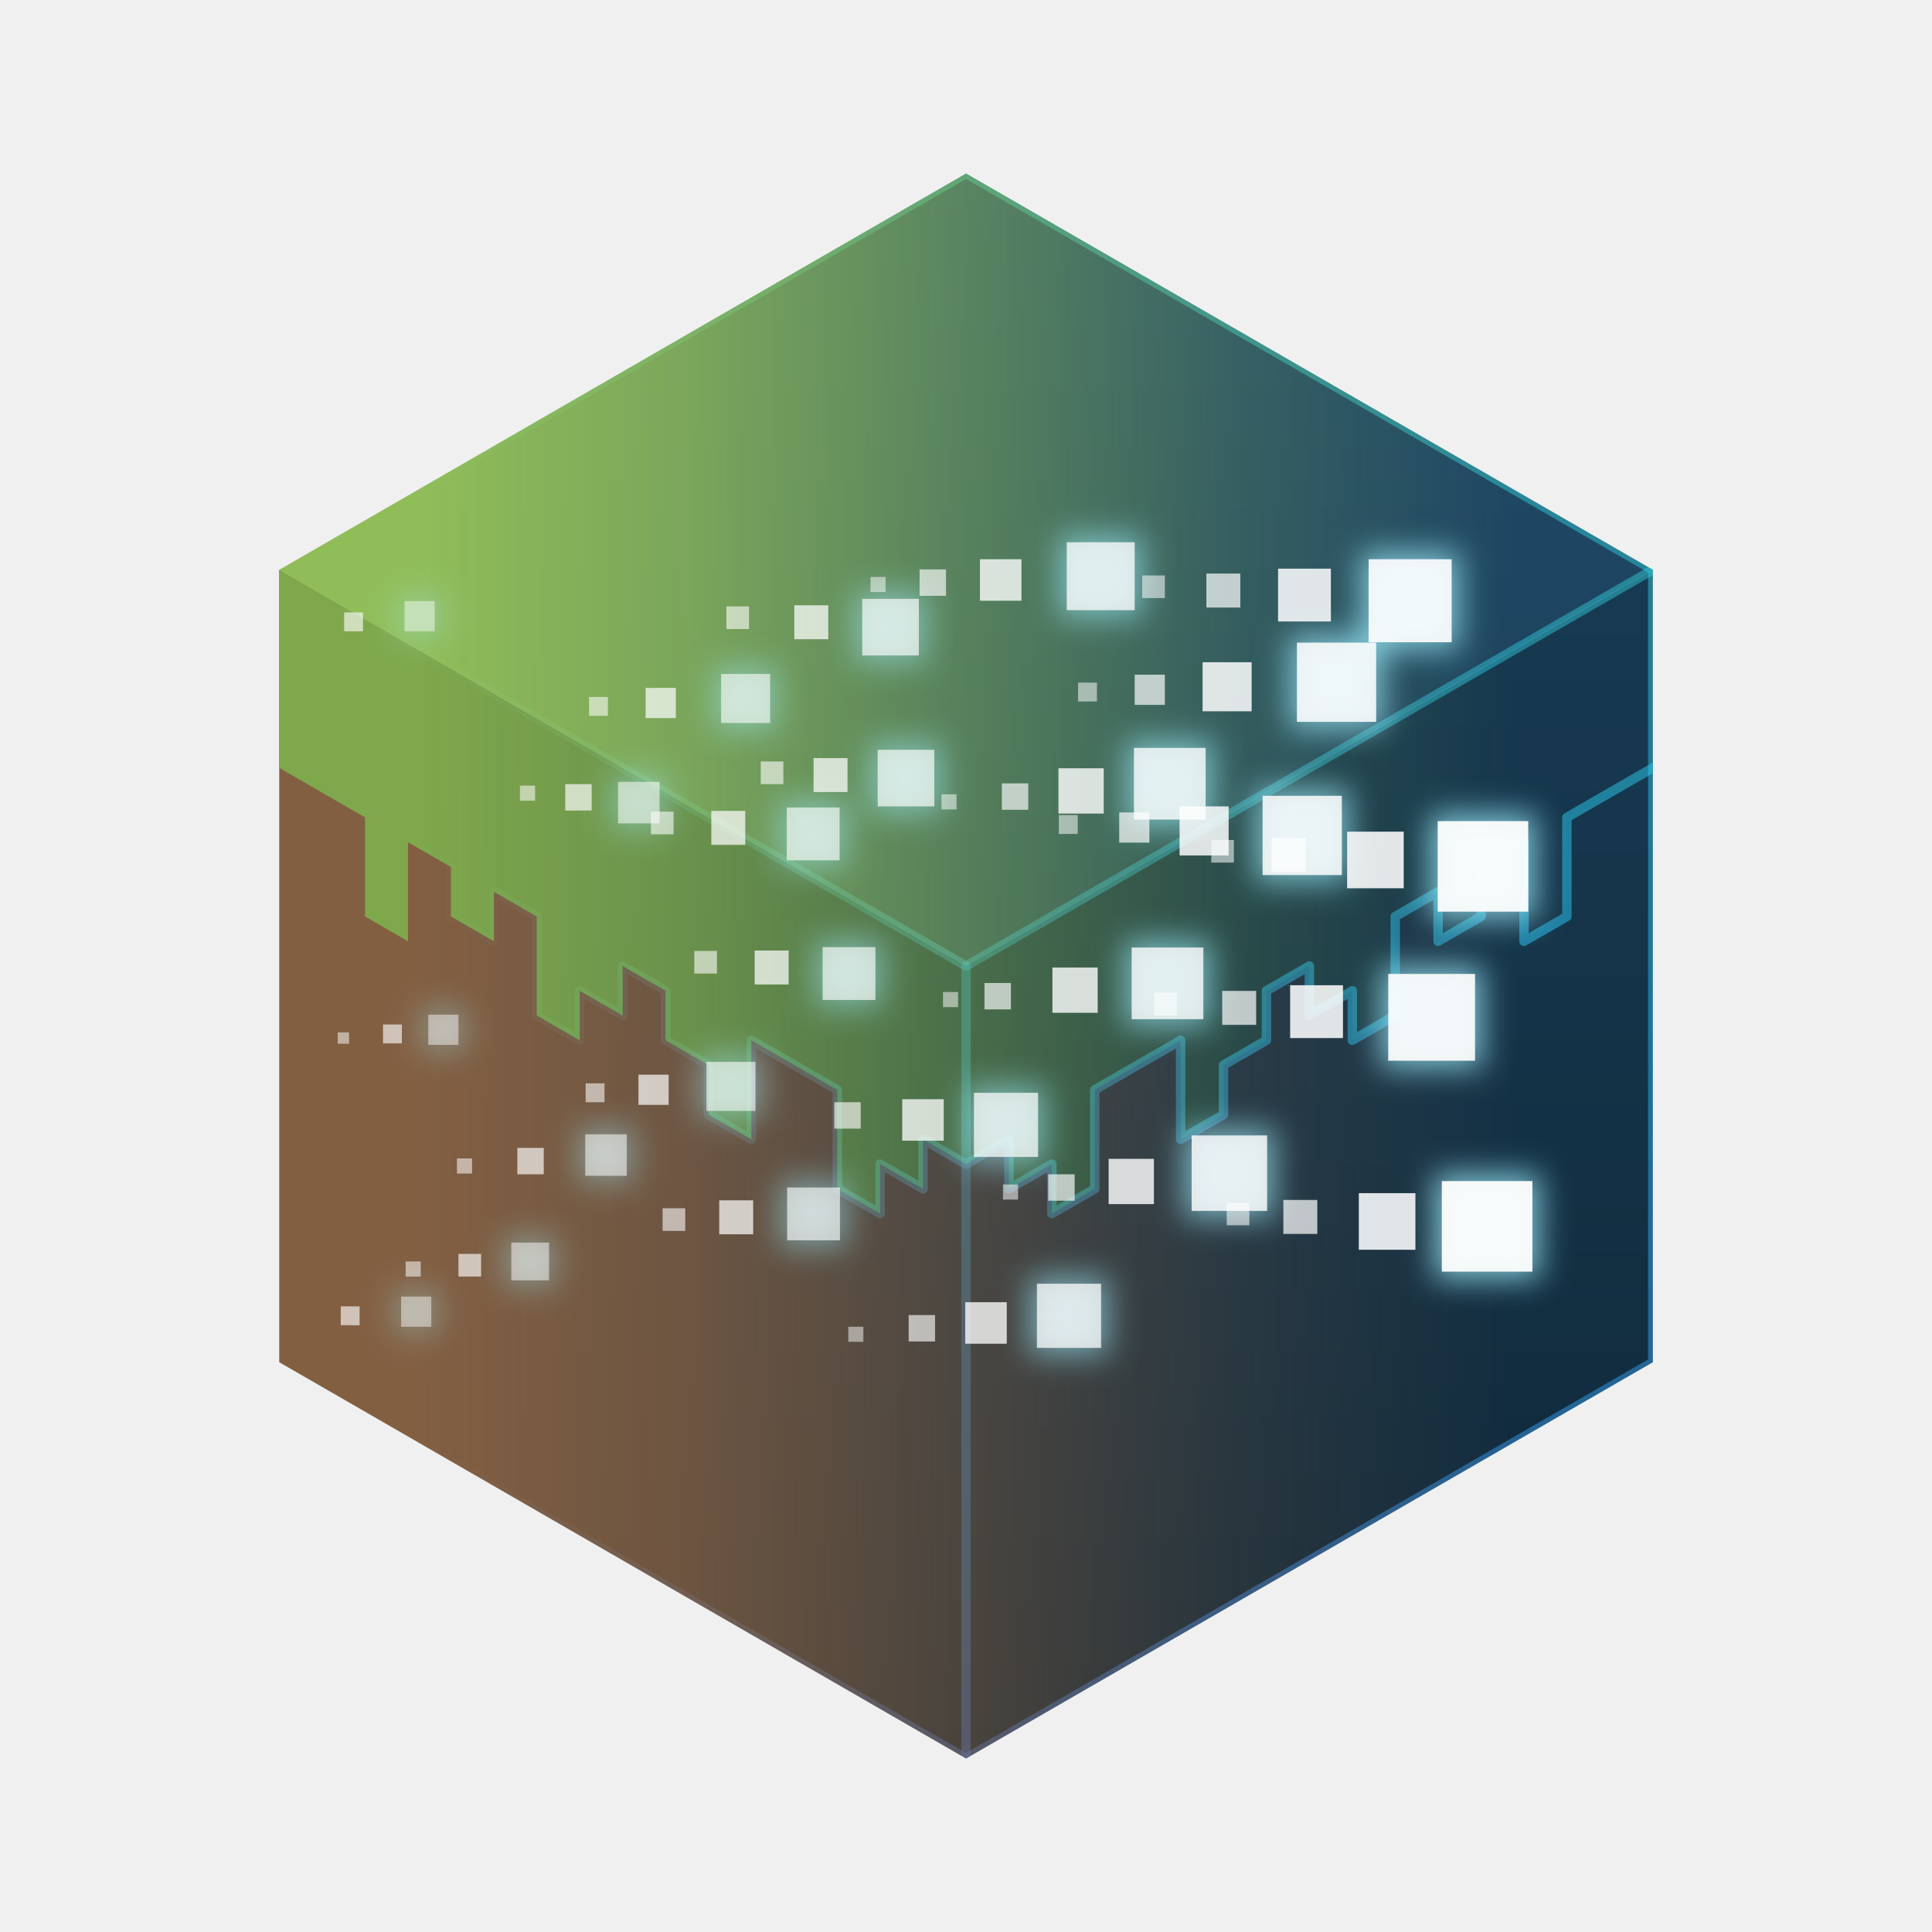
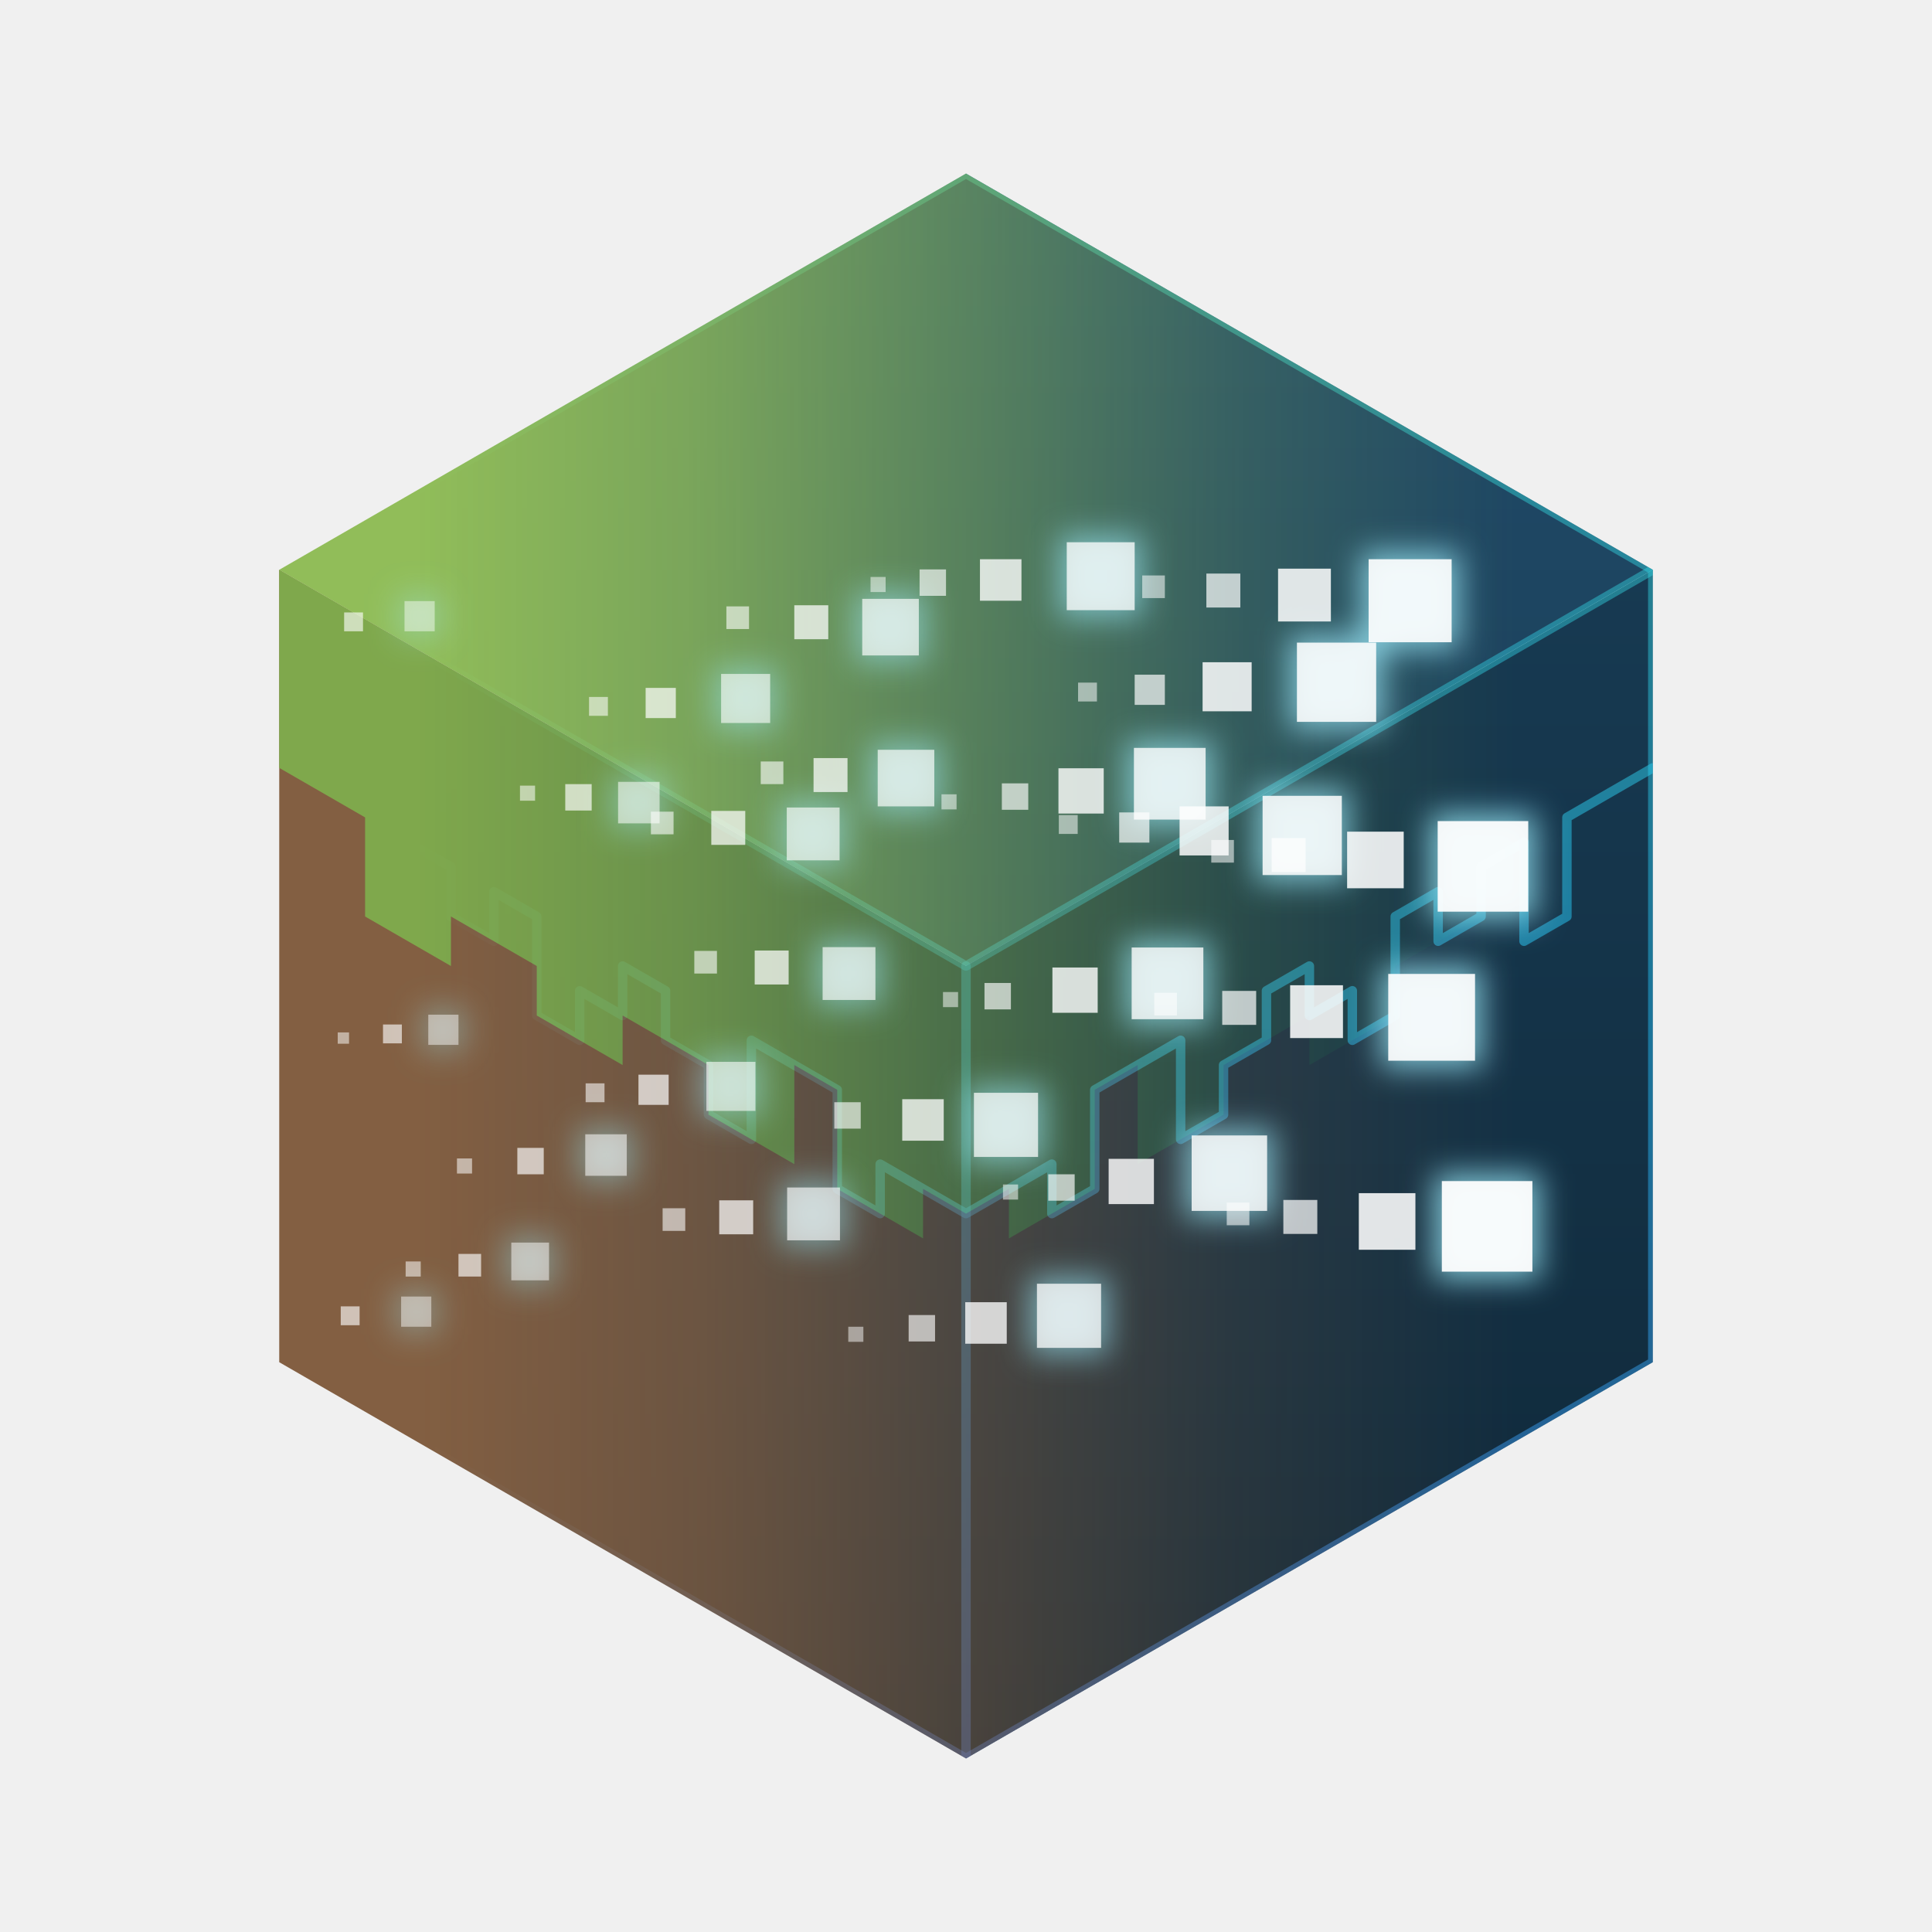
<svg xmlns="http://www.w3.org/2000/svg" viewBox="0 0 512 512" width="512" height="512">
  <defs>
    <pattern id="grain-top" width="16" height="16" patternUnits="userSpaceOnUse" patternTransform="matrix(11.375 6.5625 -11.375 6.5625 256.0 46.0)">
      <path fill="#ffffff" fill-opacity="0.07" d="        M256.000 46.000l11.375 6.562 l-11.375 6.562l-11.375 -6.562z         M278.750 59.125l11.375 6.562 l-11.375 6.562l-11.375 -6.562z         M301.500 72.250l11.375 6.562 l-11.375 6.562l-11.375 -6.562z         M358.375 105.062l11.375 6.562 l-11.375 6.562l-11.375 -6.562z         M381.125 118.188l11.375 6.562 l-11.375 6.562l-11.375 -6.562z         M312.875 91.938l11.375 6.562 l-11.375 6.562l-11.375 -6.562z         M312.875 105.062l11.375 6.562 l-11.375 6.562l-11.375 -6.562z         M324.250 111.625l11.375 6.562 l-11.375 6.562l-11.375 -6.562z         M347.000 124.750l11.375 6.562 l-11.375 6.562l-11.375 -6.562z         M358.375 131.312l11.375 6.562 l-11.375 6.562l-11.375 -6.562z         M403.875 157.562l11.375 6.562 l-11.375 6.562l-11.375 -6.562z         M244.625 78.812l11.375 6.562 l-11.375 6.562l-11.375 -6.562z         M290.125 105.062l11.375 6.562 l-11.375 6.562l-11.375 -6.562z         M347.000 151.000l11.375 6.562 l-11.375 6.562l-11.375 -6.562z         M381.125 170.688l11.375 6.562 l-11.375 6.562l-11.375 -6.562z         M290.125 131.312l11.375 6.562 l-11.375 6.562l-11.375 -6.562z         M233.250 111.625l11.375 6.562 l-11.375 6.562l-11.375 -6.562z         M278.750 137.875l11.375 6.562 l-11.375 6.562l-11.375 -6.562z         M290.125 144.438l11.375 6.562 l-11.375 6.562l-11.375 -6.562z         M324.250 164.125l11.375 6.562 l-11.375 6.562l-11.375 -6.562z         M176.375 91.938l11.375 6.562 l-11.375 6.562l-11.375 -6.562z         M199.125 105.062l11.375 6.562 l-11.375 6.562l-11.375 -6.562z         M267.375 144.438l11.375 6.562 l-11.375 6.562l-11.375 -6.562z         M290.125 157.562l11.375 6.562 l-11.375 6.562l-11.375 -6.562z         M187.750 111.625l11.375 6.562 l-11.375 6.562l-11.375 -6.562z         M199.125 118.188l11.375 6.562 l-11.375 6.562l-11.375 -6.562z         M210.500 124.750l11.375 6.562 l-11.375 6.562l-11.375 -6.562z         M324.250 190.375l11.375 6.562 l-11.375 6.562l-11.375 -6.562z         M312.875 196.938l11.375 6.562 l-11.375 6.562l-11.375 -6.562z         M153.625 118.188l11.375 6.562 l-11.375 6.562l-11.375 -6.562z         M176.375 131.312l11.375 6.562 l-11.375 6.562l-11.375 -6.562z         M210.500 151.000l11.375 6.562 l-11.375 6.562l-11.375 -6.562z         M221.875 157.562l11.375 6.562 l-11.375 6.562l-11.375 -6.562z         M312.875 210.062l11.375 6.562 l-11.375 6.562l-11.375 -6.562z         M210.500 164.125l11.375 6.562 l-11.375 6.562l-11.375 -6.562z         M301.500 216.625l11.375 6.562 l-11.375 6.562l-11.375 -6.562z         M130.875 131.312l11.375 6.562 l-11.375 6.562l-11.375 -6.562z         M153.625 144.438l11.375 6.562 l-11.375 6.562l-11.375 -6.562z         M210.500 177.250l11.375 6.562 l-11.375 6.562l-11.375 -6.562z         M221.875 210.062l11.375 6.562 l-11.375 6.562l-11.375 -6.562z         M85.375 144.438l11.375 6.562 l-11.375 6.562l-11.375 -6.562z         M153.625 183.812l11.375 6.562 l-11.375 6.562l-11.375 -6.562z" />
      <path fill="#000000" fill-opacity="0.05" d="        M324.250 85.375l11.375 6.562 l-11.375 6.562l-11.375 -6.562z         M256.000 59.125l11.375 6.562 l-11.375 6.562l-11.375 -6.562z         M267.375 65.688l11.375 6.562 l-11.375 6.562l-11.375 -6.562z         M335.625 105.062l11.375 6.562 l-11.375 6.562l-11.375 -6.562z         M369.750 124.750l11.375 6.562 l-11.375 6.562l-11.375 -6.562z         M392.500 137.875l11.375 6.562 l-11.375 6.562l-11.375 -6.562z         M244.625 65.688l11.375 6.562 l-11.375 6.562l-11.375 -6.562z         M290.125 91.938l11.375 6.562 l-11.375 6.562l-11.375 -6.562z         M301.500 111.625l11.375 6.562 l-11.375 6.562l-11.375 -6.562z         M210.500 72.250l11.375 6.562 l-11.375 6.562l-11.375 -6.562z         M244.625 91.938l11.375 6.562 l-11.375 6.562l-11.375 -6.562z         M267.375 105.062l11.375 6.562 l-11.375 6.562l-11.375 -6.562z         M312.875 131.312l11.375 6.562 l-11.375 6.562l-11.375 -6.562z         M324.250 137.875l11.375 6.562 l-11.375 6.562l-11.375 -6.562z         M244.625 105.062l11.375 6.562 l-11.375 6.562l-11.375 -6.562z         M335.625 157.562l11.375 6.562 l-11.375 6.562l-11.375 -6.562z         M187.750 85.375l11.375 6.562 l-11.375 6.562l-11.375 -6.562z         M210.500 98.500l11.375 6.562 l-11.375 6.562l-11.375 -6.562z         M221.875 105.062l11.375 6.562 l-11.375 6.562l-11.375 -6.562z         M347.000 177.250l11.375 6.562 l-11.375 6.562l-11.375 -6.562z         M233.250 124.750l11.375 6.562 l-11.375 6.562l-11.375 -6.562z         M312.875 170.688l11.375 6.562 l-11.375 6.562l-11.375 -6.562z         M233.250 137.875l11.375 6.562 l-11.375 6.562l-11.375 -6.562z         M165.000 111.625l11.375 6.562 l-11.375 6.562l-11.375 -6.562z         M176.375 118.188l11.375 6.562 l-11.375 6.562l-11.375 -6.562z         M221.875 144.438l11.375 6.562 l-11.375 6.562l-11.375 -6.562z         M199.125 144.438l11.375 6.562 l-11.375 6.562l-11.375 -6.562z         M244.625 170.688l11.375 6.562 l-11.375 6.562l-11.375 -6.562z         M267.375 183.812l11.375 6.562 l-11.375 6.562l-11.375 -6.562z         M165.000 137.875l11.375 6.562 l-11.375 6.562l-11.375 -6.562z         M233.250 177.250l11.375 6.562 l-11.375 6.562l-11.375 -6.562z         M278.750 203.500l11.375 6.562 l-11.375 6.562l-11.375 -6.562z         M130.875 144.438l11.375 6.562 l-11.375 6.562l-11.375 -6.562z         M153.625 157.562l11.375 6.562 l-11.375 6.562l-11.375 -6.562z         M210.500 190.375l11.375 6.562 l-11.375 6.562l-11.375 -6.562z         M233.250 203.500l11.375 6.562 l-11.375 6.562l-11.375 -6.562z         M96.750 137.875l11.375 6.562 l-11.375 6.562l-11.375 -6.562z         M119.500 151.000l11.375 6.562 l-11.375 6.562l-11.375 -6.562z         M142.250 164.125l11.375 6.562 l-11.375 6.562l-11.375 -6.562z         M119.500 164.125l11.375 6.562 l-11.375 6.562l-11.375 -6.562z         M233.250 229.750l11.375 6.562 l-11.375 6.562l-11.375 -6.562z         M256.000 242.875l11.375 6.562 l-11.375 6.562l-11.375 -6.562z" />
    </pattern>
    <pattern id="grain-side-left" width="16" height="16" patternUnits="userSpaceOnUse" patternTransform="matrix(11.375 6.5625 0 13.125 74.0 151.0)">
      <path fill="#ffffff" fill-opacity="0.07" d="        M233.250 308.500l11.375 6.562 l0.000 13.125l-11.375 -6.562z         M119.500 256.000l11.375 6.562 l0.000 13.125l-11.375 -6.562z         M233.250 334.750l11.375 6.562 l0.000 13.125l-11.375 -6.562z         M96.750 269.125l11.375 6.562 l0.000 13.125l-11.375 -6.562z         M142.250 295.375l11.375 6.562 l0.000 13.125l-11.375 -6.562z         M221.875 354.438l11.375 6.562 l0.000 13.125l-11.375 -6.562z         M85.375 288.812l11.375 6.562 l0.000 13.125l-11.375 -6.562z         M199.125 367.562l11.375 6.562 l0.000 13.125l-11.375 -6.562z         M85.375 315.062l11.375 6.562 l0.000 13.125l-11.375 -6.562z         M108.125 328.188l11.375 6.562 l0.000 13.125l-11.375 -6.562z         M85.375 328.188l11.375 6.562 l0.000 13.125l-11.375 -6.562z         M130.875 354.438l11.375 6.562 l0.000 13.125l-11.375 -6.562z         M233.250 413.500l11.375 6.562 l0.000 13.125l-11.375 -6.562z         M176.375 393.812l11.375 6.562 l0.000 13.125l-11.375 -6.562z         M233.250 426.625l11.375 6.562 l0.000 13.125l-11.375 -6.562z         M153.625 393.812l11.375 6.562 l0.000 13.125l-11.375 -6.562z         M233.250 439.750l11.375 6.562 l0.000 13.125l-11.375 -6.562z" />
      <path fill="#000000" fill-opacity="0.05" d="        M210.500 282.250l11.375 6.562 l0.000 13.125l-11.375 -6.562z         M165.000 269.125l11.375 6.562 l0.000 13.125l-11.375 -6.562z         M244.625 315.062l11.375 6.562 l0.000 13.125l-11.375 -6.562z         M153.625 275.688l11.375 6.562 l0.000 13.125l-11.375 -6.562z         M233.250 321.625l11.375 6.562 l0.000 13.125l-11.375 -6.562z         M96.750 256.000l11.375 6.562 l0.000 13.125l-11.375 -6.562z         M142.250 282.250l11.375 6.562 l0.000 13.125l-11.375 -6.562z         M165.000 295.375l11.375 6.562 l0.000 13.125l-11.375 -6.562z         M199.125 315.062l11.375 6.562 l0.000 13.125l-11.375 -6.562z         M85.375 262.562l11.375 6.562 l0.000 13.125l-11.375 -6.562z         M108.125 288.812l11.375 6.562 l0.000 13.125l-11.375 -6.562z         M165.000 321.625l11.375 6.562 l0.000 13.125l-11.375 -6.562z         M165.000 334.750l11.375 6.562 l0.000 13.125l-11.375 -6.562z         M187.750 347.875l11.375 6.562 l0.000 13.125l-11.375 -6.562z         M244.625 380.688l11.375 6.562 l0.000 13.125l-11.375 -6.562z         M187.750 361.000l11.375 6.562 l0.000 13.125l-11.375 -6.562z         M244.625 393.812l11.375 6.562 l0.000 13.125l-11.375 -6.562z         M119.500 334.750l11.375 6.562 l0.000 13.125l-11.375 -6.562z         M244.625 406.938l11.375 6.562 l0.000 13.125l-11.375 -6.562z         M96.750 334.750l11.375 6.562 l0.000 13.125l-11.375 -6.562z         M142.250 361.000l11.375 6.562 l0.000 13.125l-11.375 -6.562z         M153.625 367.562l11.375 6.562 l0.000 13.125l-11.375 -6.562z         M108.125 354.438l11.375 6.562 l0.000 13.125l-11.375 -6.562z         M130.875 367.562l11.375 6.562 l0.000 13.125l-11.375 -6.562z         M96.750 361.000l11.375 6.562 l0.000 13.125l-11.375 -6.562z         M119.500 374.125l11.375 6.562 l0.000 13.125l-11.375 -6.562z         M130.875 380.688l11.375 6.562 l0.000 13.125l-11.375 -6.562z         M244.625 446.312l11.375 6.562 l0.000 13.125l-11.375 -6.562z" />
    </pattern>
    <pattern id="grain-side-right" width="16" height="16" patternUnits="userSpaceOnUse" patternTransform="matrix(-11.375 6.5625 -11.375 19.6875 438.0 151.0)">
      <path fill="#ffffff" fill-opacity="0.07" d="        M221.875 341.312l-11.375 6.562 l-11.375 19.688l11.375 -6.562z         M324.250 295.375l-11.375 6.562 l-11.375 19.688l11.375 -6.562z         M199.125 380.688l-11.375 6.562 l-11.375 19.688l11.375 -6.562z         M324.250 321.625l-11.375 6.562 l-11.375 19.688l11.375 -6.562z         M278.750 347.875l-11.375 6.562 l-11.375 19.688l11.375 -6.562z         M187.750 413.500l-11.375 6.562 l-11.375 19.688l11.375 -6.562z         M312.875 354.438l-11.375 6.562 l-11.375 19.688l11.375 -6.562z         M187.750 439.750l-11.375 6.562 l-11.375 19.688l11.375 -6.562z         M290.125 393.812l-11.375 6.562 l-11.375 19.688l11.375 -6.562z         M267.375 406.938l-11.375 6.562 l-11.375 19.688l11.375 -6.562z         M278.750 413.500l-11.375 6.562 l-11.375 19.688l11.375 -6.562z         M233.250 439.750l-11.375 6.562 l-11.375 19.688l11.375 -6.562z         M130.875 498.812l-11.375 6.562 l-11.375 19.688l11.375 -6.562z         M176.375 485.688l-11.375 6.562 l-11.375 19.688l11.375 -6.562z         M119.500 518.500l-11.375 6.562 l-11.375 19.688l11.375 -6.562z         M187.750 492.250l-11.375 6.562 l-11.375 19.688l11.375 -6.562z         M108.125 538.188l-11.375 6.562 l-11.375 19.688l11.375 -6.562z" />
    </pattern>
    <linearGradient id="tech-top" gradientUnits="userSpaceOnUse" x1="0" y1="46" x2="0" y2="256">
      <stop offset="0" stop-color="#224c6a" />
      <stop offset="1" stop-color="#193f59" />
    </linearGradient>
    <linearGradient id="tech-face" gradientUnits="userSpaceOnUse" x1="0" y1="151" x2="0" y2="466">
      <stop offset="0" stop-color="#173a52" />
      <stop offset="1" stop-color="#0f2737" />
    </linearGradient>
    <linearGradient id="wire-grad" gradientUnits="userSpaceOnUse" x1="0" y1="46" x2="0" y2="466">
      <stop offset="0" stop-color="#3ee0c6" />
      <stop offset="0.55" stop-color="#24c4ff" />
      <stop offset="1" stop-color="#4f8cff" />
    </linearGradient>
    <clipPath id="right-clip">
      <path d="M256,46 L438,151 L438,361 L256,466 Z" />
    </clipPath>
    <linearGradient id="bleed-to-right" gradientUnits="userSpaceOnUse" x1="256" y1="0" x2="401.6" y2="0">
      <stop offset="0" stop-color="#ffffff" stop-opacity="0.5" />
      <stop offset="0.5" stop-color="#ffffff" stop-opacity="0.2" />
      <stop offset="1" stop-color="#ffffff" stop-opacity="0" />
    </linearGradient>
    <linearGradient id="bleed-to-left" gradientUnits="userSpaceOnUse" x1="256" y1="0" x2="110.4" y2="0">
      <stop offset="0" stop-color="#ffffff" stop-opacity="0.5" />
      <stop offset="0.5" stop-color="#ffffff" stop-opacity="0.2" />
      <stop offset="1" stop-color="#ffffff" stop-opacity="0" />
    </linearGradient>
    <mask id="mask-bleed-to-right" maskUnits="userSpaceOnUse" x="0" y="0" width="512" height="512">
      <rect x="0" y="0" width="512" height="512" fill="url(#bleed-to-right)" />
    </mask>
    <mask id="mask-bleed-to-left" maskUnits="userSpaceOnUse" x="0" y="0" width="512" height="512">
      <rect x="0" y="0" width="512" height="512" fill="url(#bleed-to-left)" />
    </mask>
    <clipPath id="cube-clip">
      <path d="M256,46 L438,151 L438,361 L256,466 L74,361 L74,151 Z" />
    </clipPath>
    <filter id="sq-glow" x="-80%" y="-80%" width="260%" height="260%">
      <feGaussianBlur stdDeviation="4" />
    </filter>
  </defs>
  <polygon points="74,151 256,256 256,466 74,361" fill="#835f42" />
-   <polygon points="74.00,151.00 256.00,256.00 256.00,308.50 244.62,301.94 244.62,315.06 233.25,308.50 233.25,321.62 221.88,315.06 221.88,288.81 210.50,282.25 199.12,275.69 199.12,301.94 187.75,295.38 187.75,282.25 176.38,275.69 176.38,262.56 165.00,256.00 165.00,269.12 153.62,262.56 153.62,275.69 142.25,269.12 142.25,242.88 130.88,236.31 130.88,249.44 119.50,242.88 119.50,229.75 108.12,223.19 108.12,249.44 96.75,242.88 96.75,216.62 85.38,210.06 74.00,203.50" fill="#7fa84c" />
+   <polygon points="74.00,151.00 256.00,256.00 256.00,321.62 244.62,315.06 244.62,328.19 233.25,321.62 221.88,315.06 221.88,288.81 210.50,282.25 210.50,308.50 199.12,301.94 187.75,295.38 187.75,282.25 176.38,275.69 165.00,269.12 165.00,282.25 153.62,275.69 142.25,269.12 142.25,256.00 130.88,249.44 119.50,242.88 119.50,256.00 108.12,249.44 96.75,242.88 96.75,216.62 85.38,210.06 74.00,203.50" fill="#7fa84c" />
  <polygon points="74,151 256,256 256,466 74,361" fill="url(#grain-side-left)" />
  <polygon points="256,46 256,256 74,151" fill="#91bd59" />
  <polygon points="256,46 256,256 74,151" fill="url(#grain-top)" />
  <g clip-path="url(#right-clip)">
    <polygon points="256,46 438,151 256,256" fill="url(#tech-top)" />
    <polygon points="438,151 256,256 256,466 438,361" fill="url(#tech-face)" />
    <g fill="none" stroke="url(#wire-grad)" stroke-linecap="round" stroke-linejoin="round">
-       <path d="M256,308.5 L267.38,301.94 L267.38,315.06 L278.75,308.5 L278.75,321.62 L290.12,315.06 L290.12,288.81 L301.5,282.25 L312.88,275.69 L312.88,301.94 L324.25,295.38 L324.25,282.25 L335.62,275.69 L335.62,262.56 L347,256 L347,269.12 L358.38,262.56 L358.38,275.69 L369.75,269.12 L369.75,242.88 L381.12,236.31 L381.12,249.44 L392.5,242.88 L392.5,229.75 L403.88,223.19 L403.88,249.44 L415.25,242.88 L415.25,216.62 L426.62,210.06 L438,203.5" stroke-width="2.5" opacity="0.5" />
+       <path d="M256,321.62 L267.38,315.06 L278.75,308.5 L278.75,321.62 L290.12,315.06 L290.12,288.81 L301.5,282.25 L312.88,275.69 L312.88,301.94 L324.25,295.38 L324.25,282.25 L335.62,275.69 L335.62,262.56 L347,256 L347,269.12 L358.38,262.56 L358.38,275.69 L369.75,269.12 L369.75,242.88 L381.12,236.31 L381.12,249.44 L392.5,242.88 L392.5,229.75 L403.88,223.19 L403.88,249.44 L415.25,242.88 L415.25,216.62 L426.62,210.06 L438,203.5" stroke-width="2.5" opacity="0.5" />
      <path d="M256,46 L438,151 L438,361 L256,466" stroke-width="2.5" opacity="0.45" />
      <path d="M256,256 L256,466" stroke-width="2.5" opacity="0.45" />
      <path d="M438,151 L256,256" stroke-width="2.5" opacity="0.45" />
    </g>
  </g>
  <g mask="url(#mask-bleed-to-left)">
    <g transform="matrix(-1 0 0 1 512 0)">
      <g clip-path="url(#right-clip)">
        <polygon points="256,46 438,151 256,256" fill="url(#tech-top)" />
        <polygon points="438,151 256,256 256,466 438,361" fill="url(#tech-face)" />
        <g fill="none" stroke="url(#wire-grad)" stroke-linecap="round" stroke-linejoin="round">
-           <path d="M256,308.5 L267.38,301.94 L267.38,315.06 L278.75,308.5 L278.75,321.62 L290.12,315.06 L290.12,288.81 L301.5,282.25 L312.88,275.69 L312.88,301.94 L324.25,295.38 L324.25,282.25 L335.62,275.69 L335.62,262.56 L347,256 L347,269.12 L358.38,262.56 L358.38,275.69 L369.75,269.12 L369.75,242.88 L381.12,236.31 L381.12,249.44 L392.5,242.88 L392.5,229.75 L403.88,223.19 L403.88,249.44 L415.25,242.88 L415.25,216.62 L426.62,210.06 L438,203.5" stroke-width="2.5" opacity="0.5" />
+           <path d="M256,321.62 L267.38,315.06 L278.75,308.5 L278.75,321.62 L290.12,315.06 L290.12,288.81 L301.5,282.25 L312.88,275.69 L312.88,301.94 L324.25,295.38 L324.25,282.25 L335.62,275.69 L335.62,262.56 L347,256 L347,269.12 L358.38,262.56 L358.38,275.69 L369.75,269.12 L369.75,242.88 L381.12,236.31 L381.12,249.44 L392.5,242.88 L392.5,229.75 L403.88,223.19 L403.88,249.44 L415.25,242.88 L415.25,216.62 L426.62,210.06 L438,203.5" stroke-width="2.5" opacity="0.5" />
          <path d="M256,46 L438,151 L438,361 L256,466" stroke-width="2.5" opacity="0.45" />
          <path d="M256,256 L256,466" stroke-width="2.5" opacity="0.45" />
          <path d="M438,151 L256,256" stroke-width="2.5" opacity="0.45" />
        </g>
      </g>
    </g>
  </g>
  <g mask="url(#mask-bleed-to-right)">
    <g transform="matrix(-1 0 0 1 512 0)">
      <polygon points="74,151 256,256 256,466 74,361" fill="#835f42" />
-       <polygon points="74.00,151.00 256.00,256.00 256.00,308.50 244.62,301.94 244.62,315.06 233.25,308.50 233.25,321.62 221.88,315.06 221.88,288.81 210.50,282.25 199.12,275.69 199.12,301.94 187.75,295.38 187.75,282.25 176.38,275.69 176.38,262.56 165.00,256.00 165.00,269.12 153.62,262.56 153.62,275.69 142.25,269.12 142.25,242.88 130.88,236.31 130.88,249.44 119.50,242.88 119.50,229.75 108.12,223.19 108.12,249.44 96.75,242.88 96.75,216.62 85.38,210.06 74.00,203.50" fill="#7fa84c" />
+       <polygon points="74.00,151.00 256.00,256.00 256.00,321.62 244.62,315.06 244.62,328.19 233.25,321.62 221.88,315.06 221.88,288.81 210.50,282.25 210.50,308.50 199.12,301.94 187.75,295.38 187.75,282.25 176.38,275.69 165.00,269.12 165.00,282.25 153.62,275.69 142.25,269.12 142.25,256.00 130.88,249.44 119.50,242.88 119.50,256.00 108.12,249.44 96.75,242.88 96.75,216.62 85.38,210.06 74.00,203.50" fill="#7fa84c" />
      <polygon points="74,151 256,256 256,466 74,361" fill="url(#grain-side-left)" />
      <polygon points="256,46 256,256 74,151" fill="#91bd59" />
      <polygon points="256,46 256,256 74,151" fill="url(#grain-top)" />
    </g>
  </g>
  <g id="transition-flow" clip-path="url(#cube-clip)">
    <g filter="url(#sq-glow)">
      <rect x="185.2" y="279.4" width="17" height="17" fill="#9ff0ff" opacity="0.45" />
      <rect x="133.5" y="327.3" width="14" height="14" fill="#9ff0ff" opacity="0.37" />
      <rect x="153.1" y="298.6" width="15" height="15" fill="#9ff0ff" opacity="0.4" />
      <rect x="104.3" y="341.6" width="12" height="12" fill="#9ff0ff" opacity="0.32" />
      <rect x="161.8" y="205.2" width="15" height="15" fill="#9ff0ff" opacity="0.41" />
      <rect x="111.5" y="266.9" width="12" height="12" fill="#9ff0ff" opacity="0.33" />
      <rect x="105.2" y="157.3" width="12" height="12" fill="#9ff0ff" opacity="0.32" />
      <rect x="230.6" y="196.7" width="19" height="19" fill="#9ff0ff" opacity="0.52" />
      <rect x="256.1" y="287.6" width="21" height="21" fill="#9ff0ff" opacity="0.56" />
      <rect x="206.5" y="212" width="18" height="18" fill="#9ff0ff" opacity="0.48" />
      <rect x="297.9" y="249.1" width="23" height="23" fill="#9ff0ff" opacity="0.63" />
      <rect x="280.7" y="141.7" width="22" height="22" fill="#9ff0ff" opacity="0.6" />
      <rect x="206.6" y="312.7" width="18" height="18" fill="#9ff0ff" opacity="0.48" />
      <rect x="226.5" y="156.7" width="19" height="19" fill="#9ff0ff" opacity="0.51" />
      <rect x="272.8" y="338.2" width="21" height="21" fill="#9ff0ff" opacity="0.59" />
      <rect x="189.1" y="176.6" width="17" height="17" fill="#9ff0ff" opacity="0.46" />
      <rect x="298.5" y="196.2" width="23" height="23" fill="#9ff0ff" opacity="0.63" />
      <rect x="216" y="249" width="18" height="18" fill="#9ff0ff" opacity="0.5" />
      <rect x="360.7" y="146.2" width="26" height="26" fill="#9ff0ff" opacity="0.73" />
      <rect x="379" y="215.6" width="28" height="28" fill="#9ff0ff" opacity="0.76" />
      <rect x="380.1" y="311" width="28" height="28" fill="#9ff0ff" opacity="0.76" />
      <rect x="365.9" y="256.1" width="27" height="27" fill="#9ff0ff" opacity="0.74" />
      <rect x="313.8" y="298.9" width="24" height="24" fill="#9ff0ff" opacity="0.65" />
      <rect x="341.7" y="168.3" width="25" height="25" fill="#9ff0ff" opacity="0.7" />
      <rect x="332.6" y="208.9" width="25" height="25" fill="#9ff0ff" opacity="0.68" />
    </g>
    <g fill="#ffffff">
      <rect x="169.2" y="284.8" width="8" height="8" opacity="0.69" />
      <rect x="155.2" y="287.1" width="5" height="5" opacity="0.57" />
      <rect x="187.2" y="281.4" width="13" height="13" opacity="0.59" />
      <rect x="121.5" y="332.3" width="6" height="6" opacity="0.64" />
      <rect x="107.5" y="334.3" width="4" height="4" opacity="0.53" />
      <rect x="135.5" y="329.3" width="10" height="10" opacity="0.5" />
      <rect x="137.1" y="304.2" width="7" height="7" opacity="0.66" />
      <rect x="121.1" y="307" width="4" height="4" opacity="0.54" />
      <rect x="155.1" y="300.6" width="11" height="11" opacity="0.54" />
      <rect x="90.3" y="346.2" width="5" height="5" opacity="0.62" />
      <rect x="106.3" y="343.6" width="8" height="8" opacity="0.45" />
      <rect x="149.8" y="207.8" width="7" height="7" opacity="0.67" />
      <rect x="137.8" y="208.2" width="4" height="4" opacity="0.55" />
      <rect x="163.8" y="207.2" width="11" height="11" opacity="0.55" />
      <rect x="101.5" y="271.5" width="5" height="5" opacity="0.62" />
      <rect x="89.5" y="273.6" width="3" height="3" opacity="0.51" />
      <rect x="113.5" y="268.9" width="8" height="8" opacity="0.46" />
      <rect x="91.2" y="162.3" width="5" height="5" opacity="0.62" />
      <rect x="107.2" y="159.3" width="8" height="8" opacity="0.45" />
      <rect x="215.6" y="200.9" width="9" height="9" opacity="0.73" />
      <rect x="201.6" y="201.8" width="6" height="6" opacity="0.6" />
      <rect x="232.6" y="198.7" width="15" height="15" opacity="0.67" />
      <rect x="239.1" y="291.3" width="11" height="11" opacity="0.76" />
      <rect x="221.1" y="292.1" width="7" height="7" opacity="0.62" />
      <rect x="258.1" y="289.6" width="17" height="17" opacity="0.72" />
      <rect x="188.5" y="214.9" width="9" height="9" opacity="0.71" />
      <rect x="172.5" y="215.1" width="6" height="6" opacity="0.58" />
      <rect x="208.5" y="214" width="14" height="14" opacity="0.63" />
      <rect x="278.9" y="256.4" width="12" height="12" opacity="0.8" />
      <rect x="260.9" y="260.5" width="7" height="7" opacity="0.65" />
      <rect x="249.9" y="262.9" width="4" height="4" opacity="0.51" />
      <rect x="299.9" y="251.1" width="19" height="19" opacity="0.79" />
      <rect x="259.7" y="148.2" width="11" height="11" opacity="0.78" />
      <rect x="243.7" y="150.9" width="7" height="7" opacity="0.64" />
      <rect x="230.7" y="152.9" width="4" height="4" opacity="0.5" />
      <rect x="282.7" y="143.7" width="18" height="18" opacity="0.76" />
      <rect x="190.6" y="318.1" width="9" height="9" opacity="0.71" />
      <rect x="175.6" y="320.2" width="6" height="6" opacity="0.58" />
      <rect x="208.6" y="314.7" width="14" height="14" opacity="0.63" />
      <rect x="210.5" y="160.4" width="9" height="9" opacity="0.73" />
      <rect x="192.5" y="160.7" width="6" height="6" opacity="0.6" />
      <rect x="228.5" y="158.7" width="15" height="15" opacity="0.67" />
      <rect x="255.8" y="345.1" width="11" height="11" opacity="0.77" />
      <rect x="240.8" y="348.5" width="7" height="7" opacity="0.63" />
      <rect x="224.8" y="351.6" width="4" height="4" opacity="0.49" />
      <rect x="274.8" y="340.2" width="17" height="17" opacity="0.75" />
      <rect x="171.1" y="182.3" width="8" height="8" opacity="0.7" />
      <rect x="156.1" y="184.7" width="5" height="5" opacity="0.57" />
      <rect x="191.1" y="178.6" width="13" height="13" opacity="0.6" />
      <rect x="280.5" y="203.6" width="12" height="12" opacity="0.8" />
      <rect x="265.5" y="207.6" width="7" height="7" opacity="0.65" />
      <rect x="249.5" y="210.5" width="4" height="4" opacity="0.51" />
      <rect x="300.5" y="198.2" width="19" height="19" opacity="0.79" />
      <rect x="200" y="251.9" width="9" height="9" opacity="0.72" />
      <rect x="184" y="252" width="6" height="6" opacity="0.59" />
      <rect x="218" y="251" width="14" height="14" opacity="0.65" />
      <rect x="338.7" y="150.7" width="14" height="14" opacity="0.85" />
      <rect x="319.7" y="152" width="9" height="9" opacity="0.7" />
      <rect x="302.7" y="152.5" width="6" height="6" opacity="0.54" />
      <rect x="362.7" y="148.2" width="22" height="22" opacity="0.9" />
      <rect x="357" y="220.4" width="15" height="15" opacity="0.87" />
      <rect x="337" y="222.1" width="9" height="9" opacity="0.71" />
      <rect x="321" y="222.6" width="6" height="6" opacity="0.55" />
      <rect x="381" y="217.6" width="24" height="24" opacity="0.93" />
      <rect x="360.1" y="316.2" width="15" height="15" opacity="0.87" />
      <rect x="340.1" y="318" width="9" height="9" opacity="0.71" />
      <rect x="325.1" y="318.7" width="6" height="6" opacity="0.56" />
      <rect x="382.1" y="313" width="24" height="24" opacity="0.94" />
      <rect x="341.9" y="261.1" width="14" height="14" opacity="0.86" />
      <rect x="323.9" y="262.6" width="9" height="9" opacity="0.7" />
      <rect x="305.9" y="263.1" width="6" height="6" opacity="0.55" />
      <rect x="367.9" y="258.1" width="23" height="23" opacity="0.91" />
      <rect x="293.8" y="307.1" width="12" height="12" opacity="0.81" />
      <rect x="277.8" y="311.2" width="7" height="7" opacity="0.66" />
      <rect x="265.8" y="313.9" width="4" height="4" opacity="0.52" />
      <rect x="315.8" y="300.9" width="20" height="20" opacity="0.82" />
      <rect x="318.7" y="175.5" width="13" height="13" opacity="0.84" />
      <rect x="300.7" y="178.8" width="8" height="8" opacity="0.68" />
      <rect x="285.7" y="180.9" width="5" height="5" opacity="0.53" />
      <rect x="343.7" y="170.3" width="21" height="21" opacity="0.87" />
      <rect x="312.6" y="213.7" width="13" height="13" opacity="0.83" />
      <rect x="296.6" y="215.3" width="8" height="8" opacity="0.68" />
      <rect x="280.6" y="216" width="5" height="5" opacity="0.53" />
      <rect x="334.6" y="210.9" width="21" height="21" opacity="0.85" />
    </g>
  </g>
</svg>
